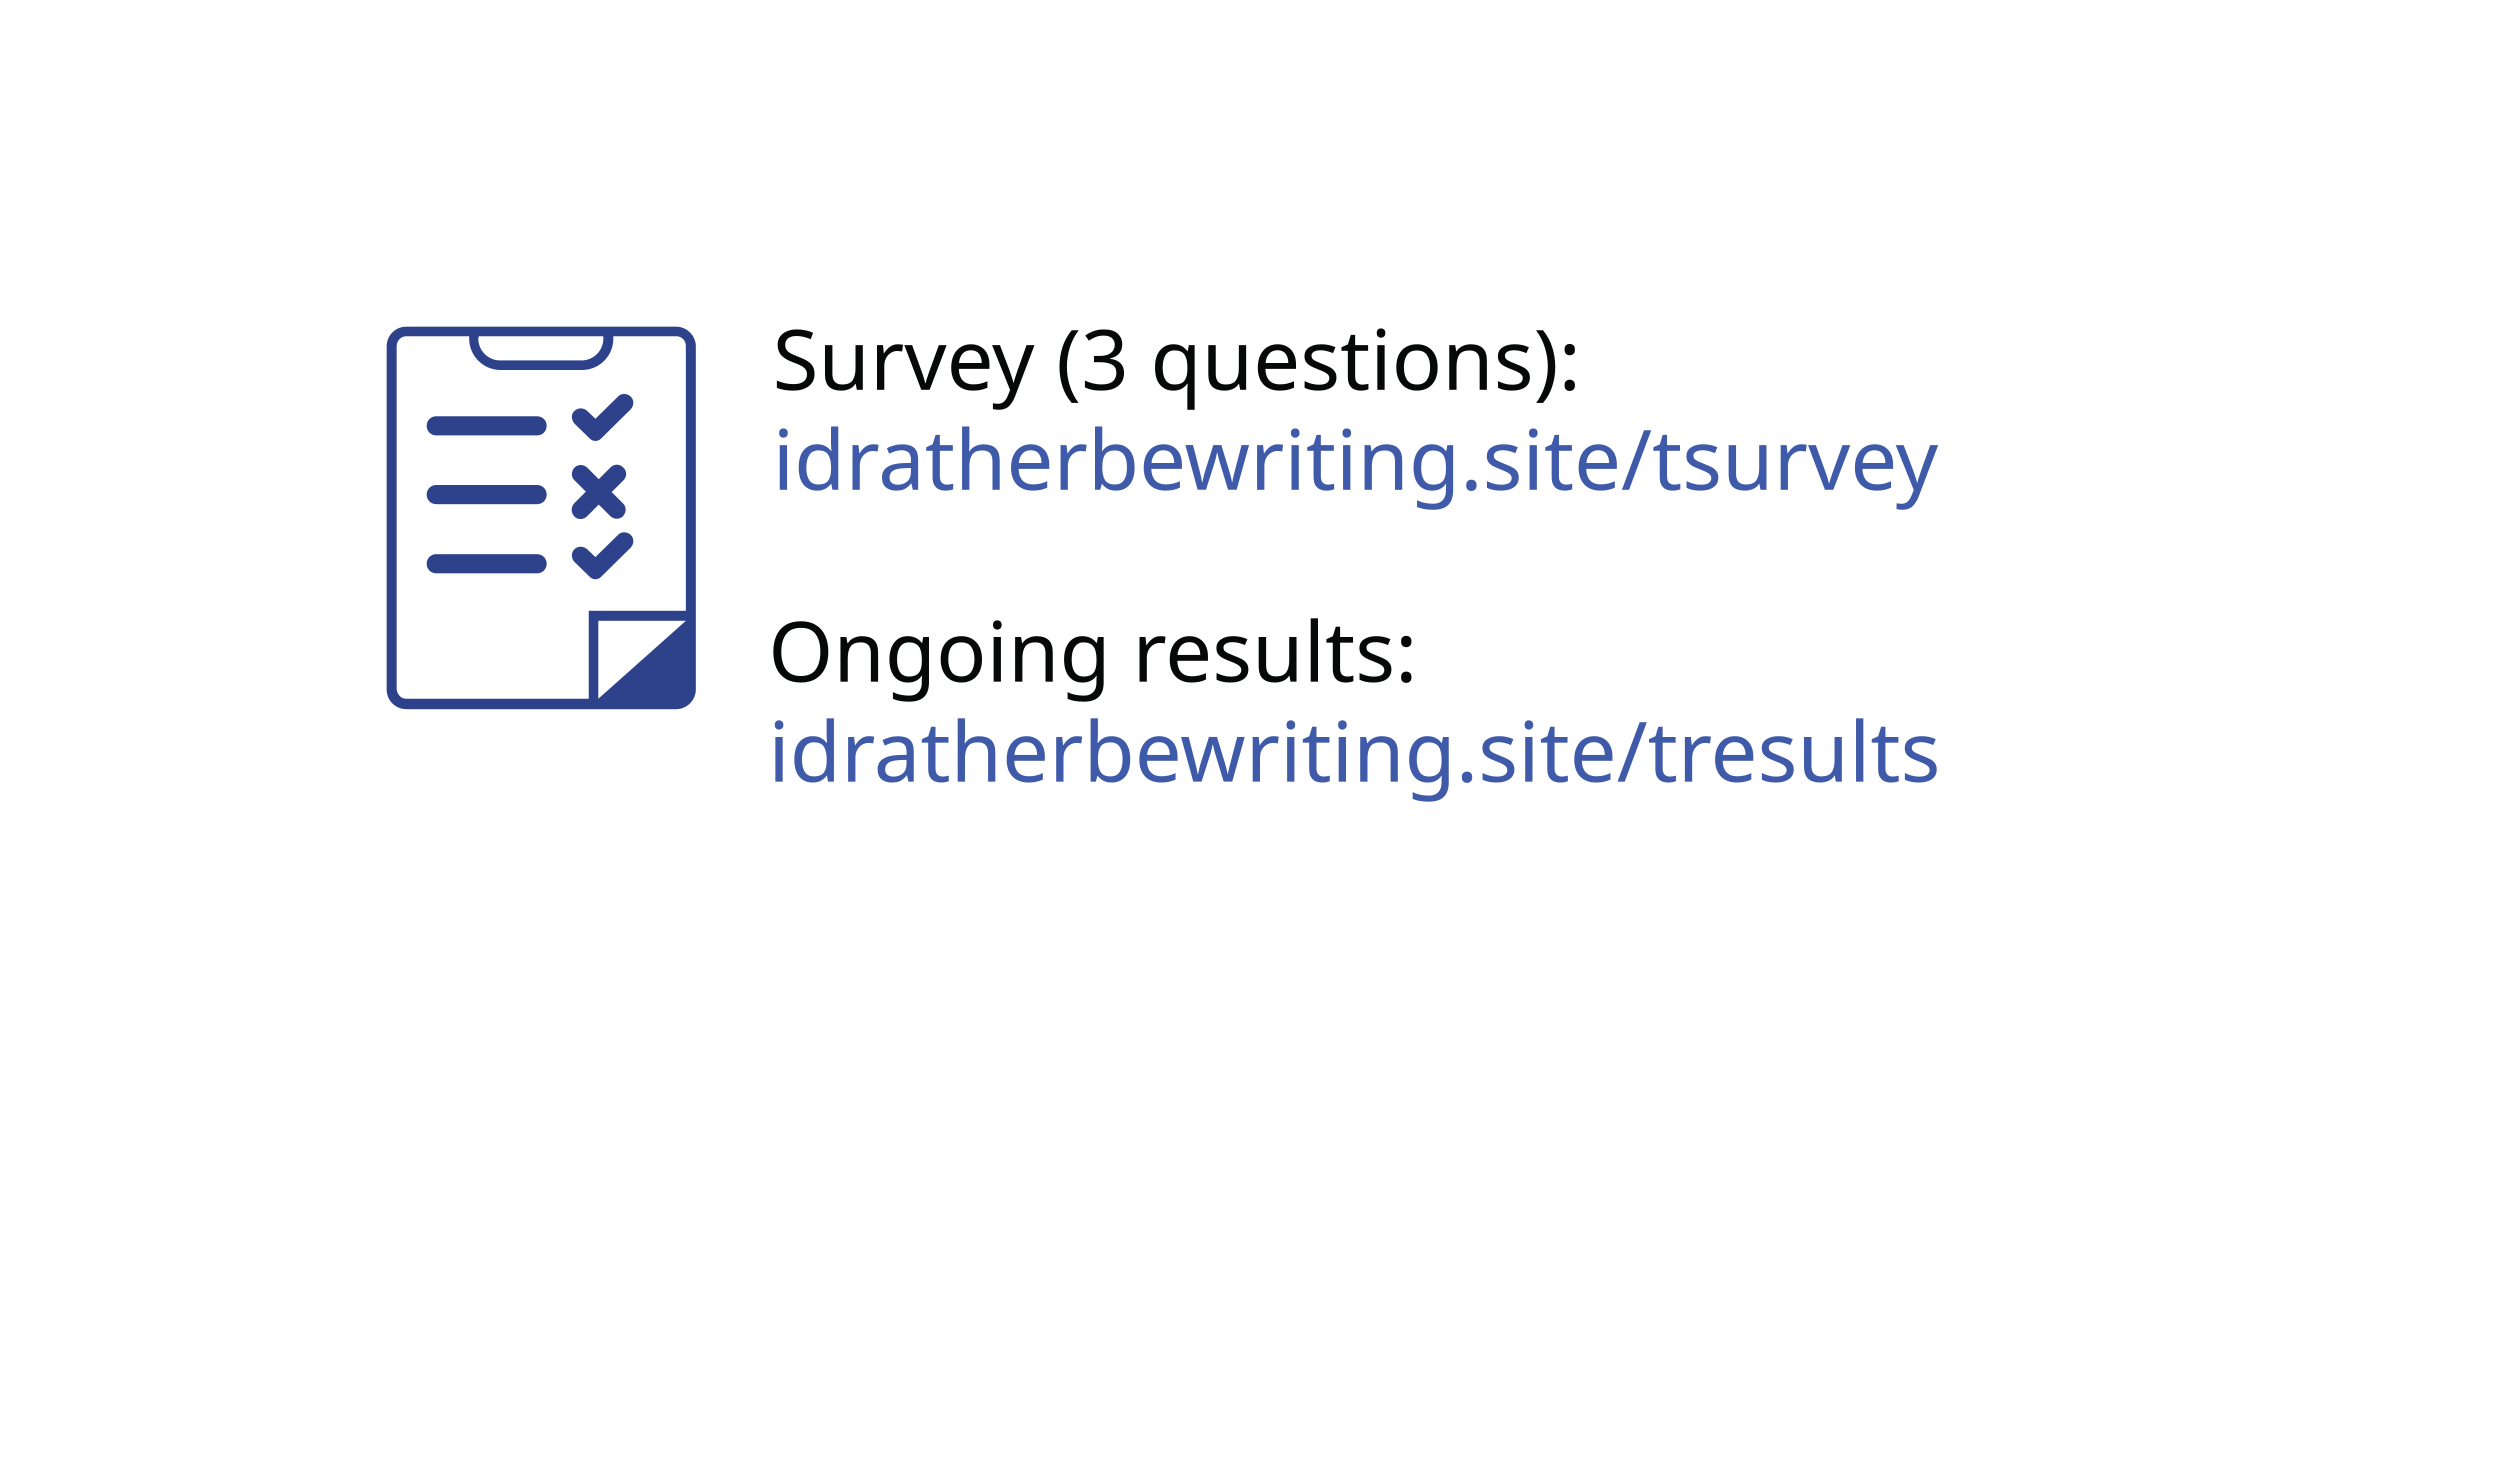
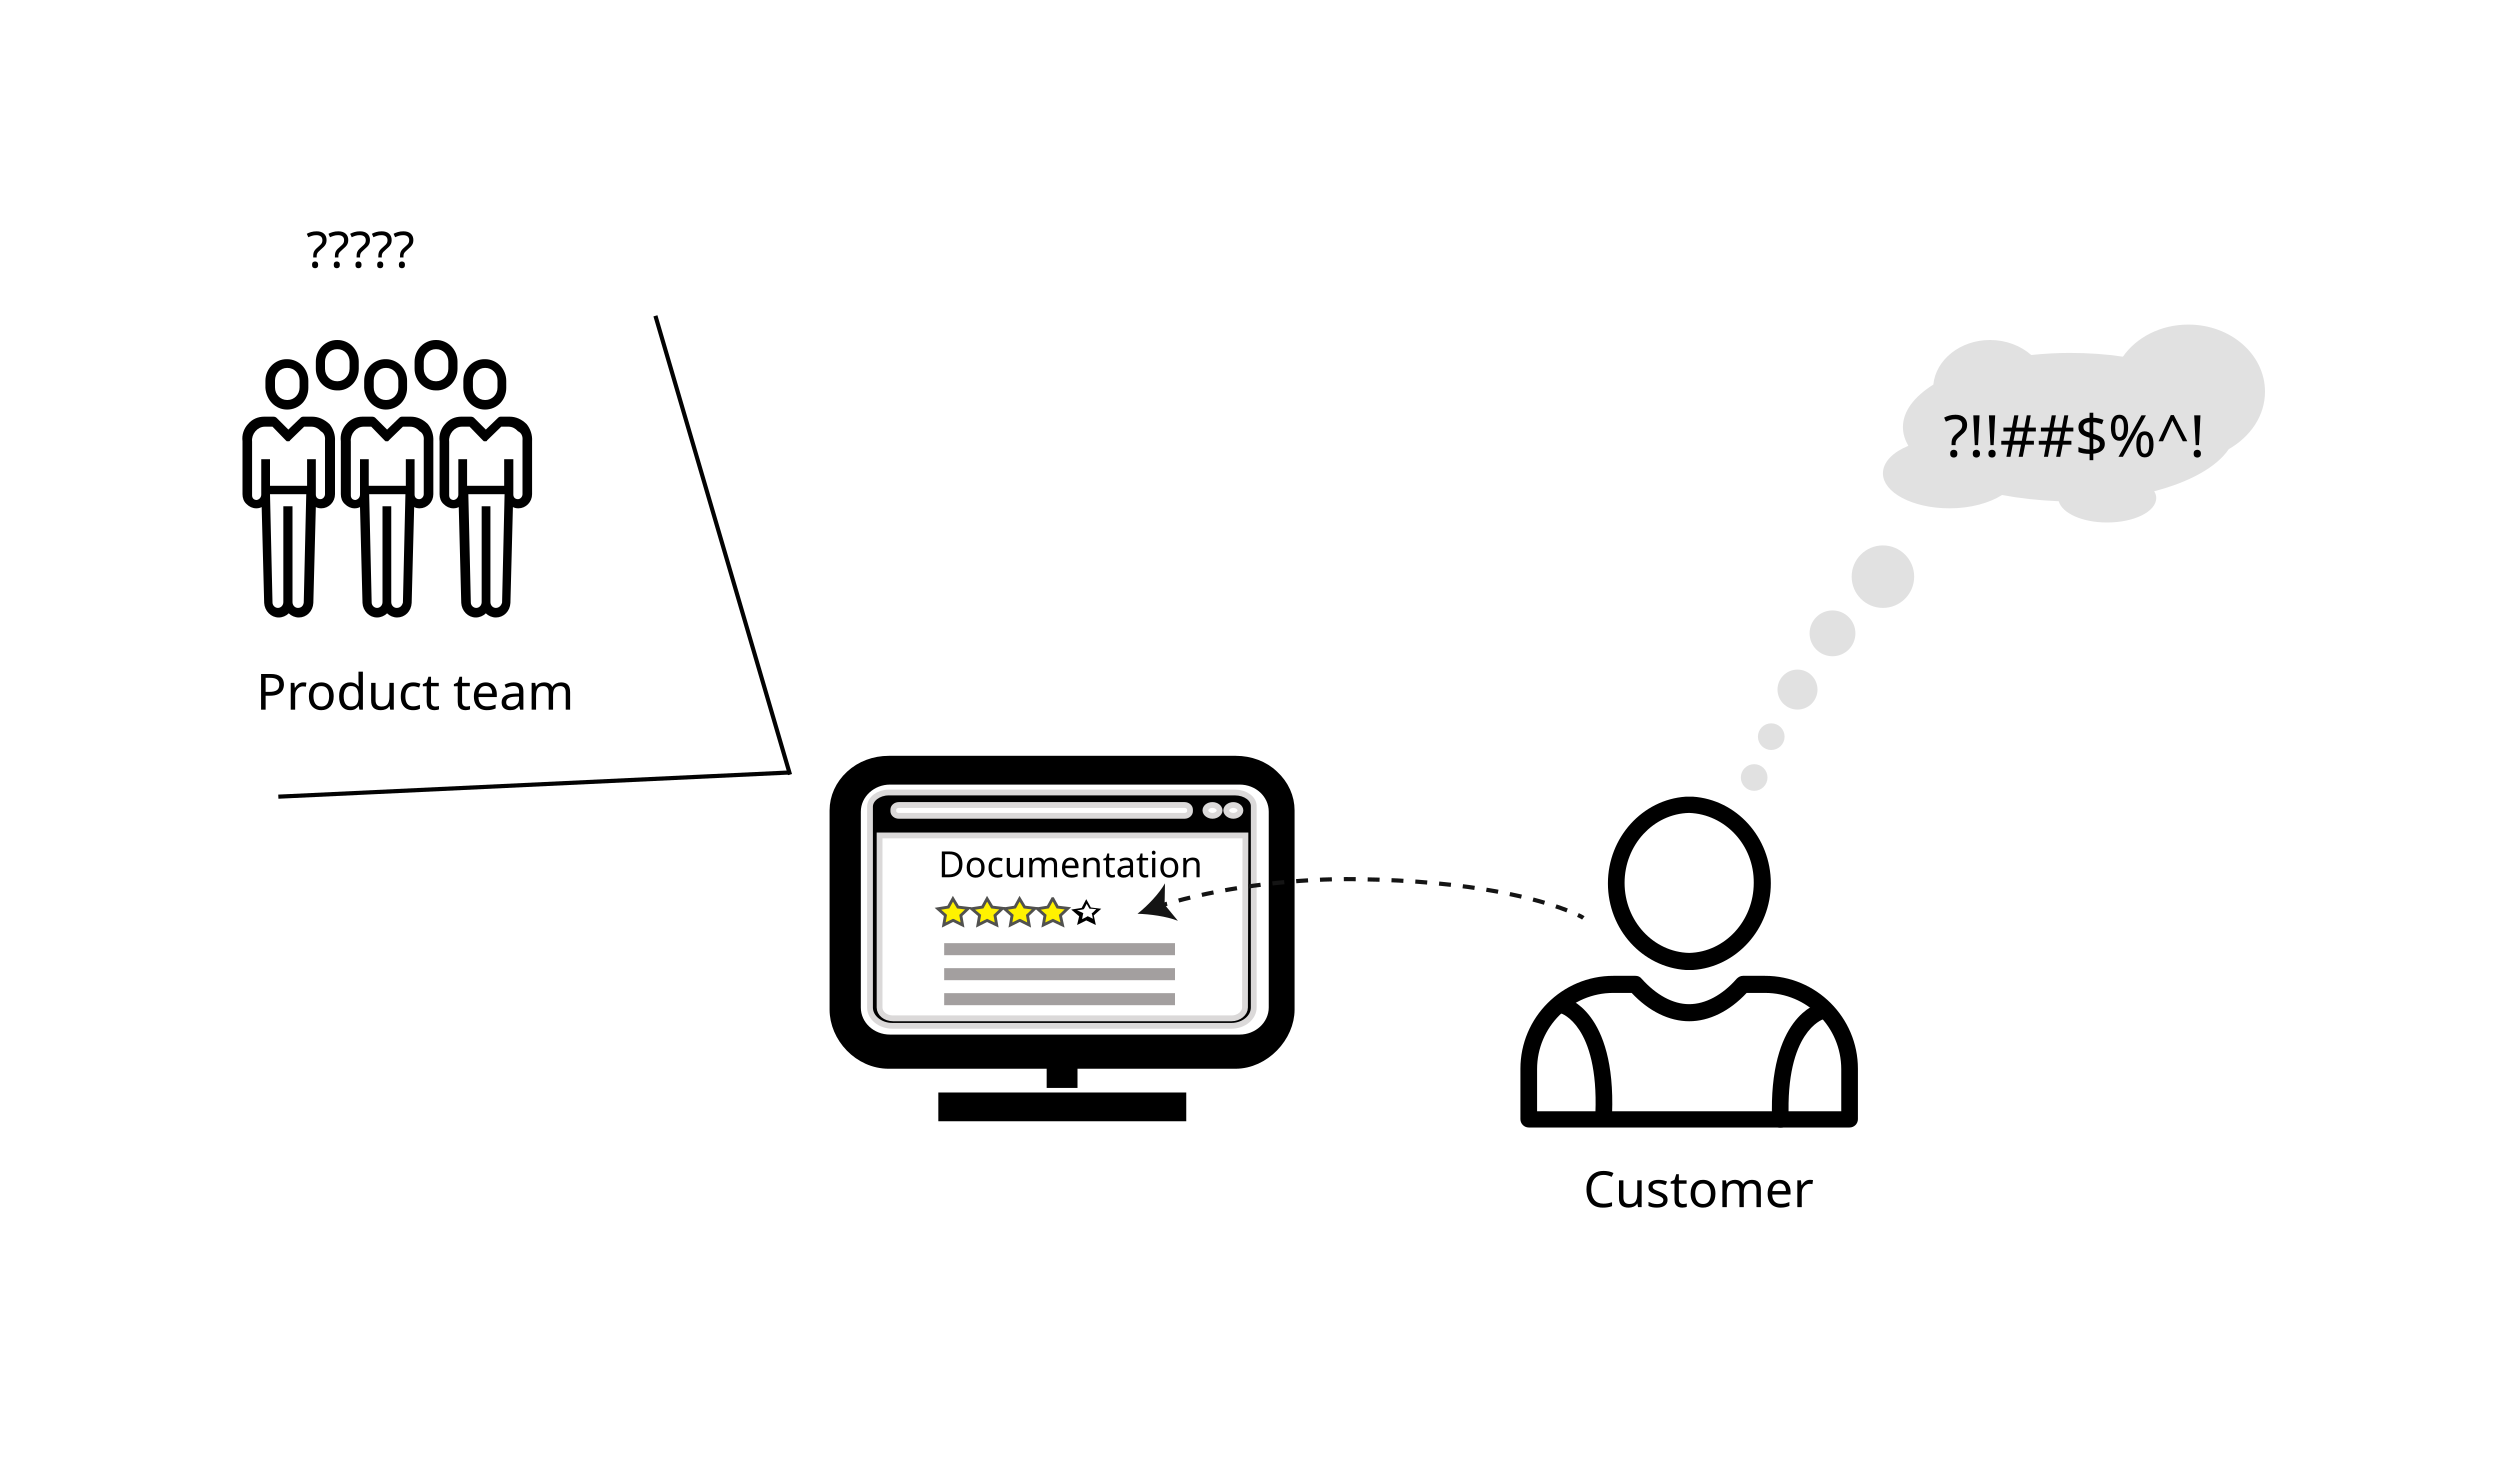
<svg xmlns="http://www.w3.org/2000/svg" version="1.1" id="Layer_1" x="0px" y="0px" viewBox="0 0 600 350" enable-background="new 0 0 600 350" xml:space="preserve">
-   <text transform="matrix(1 0 0 1 185.4365 93.5478)">
-     <tspan x="0" y="0" fill="#070808" font-family="'ArialMT'" font-size="20px">Survey (3 questions): </tspan>
-     <tspan x="0" y="24" fill="#3F5AA9" font-family="'Arial-BoldMT'" font-size="20px">idratherbewriting.site/tsurvey</tspan>
-   </text>
-   <text transform="matrix(1 0 0 1 184.3857 163.6045)">
-     <tspan x="0" y="0" fill="#070808" font-family="'ArialMT'" font-size="20px">Ongoing results: </tspan>
-     <tspan x="0" y="24" fill="#3F5AA9" font-family="'Arial-BoldMT'" font-size="20px">idratherbewriting.site/tresults</tspan>
-   </text>
-   <path fill="#2D428B" d="M143.6,149h21l-21,18.7V149z M114.9,80.7h29.9v0.6h0c0,2.8-2.3,5.2-5.2,5.2h-19.6c-2.8,0-5.2-2.3-5.2-5.2  L114.9,80.7z M97.5,80.7h15.1v0.6c0,4.1,3.4,7.5,7.5,7.5h19.6c2,0,3.9-0.8,5.3-2.2c1.4-1.4,2.2-3.3,2.2-5.3v-0.6h15.1  c1.3,0,2.3,1,2.3,2.3v63.6l-23.3,0v21.1H97.5c-0.6,0-1.2-0.2-1.6-0.7s-0.7-1-0.7-1.6V83.1C95.2,81.8,96.2,80.7,97.5,80.7L97.5,80.7z   M97.5,78.4c-2.6,0-4.7,2.1-4.7,4.7v82.4c0,2.6,2.1,4.7,4.7,4.7h64.8c1.2,0,2.4-0.5,3.3-1.4c0.9-0.9,1.4-2.1,1.4-3.3V83.1  c0-1.2-0.5-2.4-1.4-3.3c-0.9-0.9-2.1-1.4-3.3-1.4L97.5,78.4z" />
-   <path fill="#2D428B" d="M128.9,104.5c1.3,0,2.3-1,2.3-2.3c0-1.3-1-2.3-2.3-2.3h-24.2c-1.3,0-2.3,1-2.3,2.3c0,1.3,1,2.3,2.3,2.3  H128.9z" />
-   <path fill="#2D428B" d="M137.9,101.7l3.7,3.6h0c0.7,0.7,1.9,0.7,2.6,0l7.2-7.1v0c0.8-0.9,0.8-2.2,0-3c-0.8-0.8-2.2-0.9-3-0.1  l-5.5,5.4l-2-1.9h0c-0.9-0.8-2.3-0.8-3.1,0.1C137,99.4,137.1,100.8,137.9,101.7L137.9,101.7z" />
-   <path fill="#2D428B" d="M137.8,115.2l2.8,2.8l-2.8,2.8c-0.8,0.9-0.8,2.2,0,3.1c0.8,0.9,2.2,0.9,3.1,0l2.8-2.8l2.8,2.8v0  c0.9,0.8,2.2,0.8,3,0c0.8-0.8,0.9-2.2,0.1-3l-2.8-2.8l2.8-2.8c0.9-0.9,0.9-2.2,0-3.1c-0.9-0.9-2.2-0.9-3.1,0l-2.8,2.8l-2.8-2.8v0  c-0.9-0.8-2.2-0.8-3,0C137.1,113,137,114.4,137.8,115.2L137.8,115.2z" />
-   <path fill="#2D428B" d="M128.9,121c1.3,0,2.3-1,2.3-2.3c0-1.3-1-2.3-2.3-2.3h-24.2c-1.3,0-2.3,1-2.3,2.3c0,1.3,1,2.3,2.3,2.3H128.9z  " />
-   <path fill="#2D428B" d="M128.9,137.6c1.3,0,2.3-1,2.3-2.3c0-1.3-1-2.3-2.3-2.3h-24.2c-1.3,0-2.3,1-2.3,2.3c0,1.3,1,2.3,2.3,2.3  H128.9z" />
-   <path fill="#2D428B" d="M137.9,134.9l3.7,3.6h0c0.7,0.7,1.9,0.7,2.6,0l7.2-7.1v0c0.8-0.9,0.8-2.2,0-3c-0.8-0.8-2.2-0.9-3-0.1  l-5.5,5.4l-2-1.9h0c-0.9-0.8-2.3-0.8-3.1,0.1C137,132.7,137.1,134.1,137.9,134.9L137.9,134.9z" />
+   <path d="M66,91.3c0-1.7,1.3-3,2.9-3H69c1.6,0,2.9,1.3,2.9,3v1.7c0,1.7-1.3,3-2.9,3h-0.1c-1.6,0-2.9-1.3-2.9-3V91.3z M68.9,98.3  L68.9,98.3c2.9,0,5.1-2.3,5.1-5.2v-1.7c0-2.9-2.3-5.2-5.1-5.2h-0.1c-2.8,0-5.1,2.3-5.1,5.2v1.7C63.9,96,66.1,98.3,68.9,98.3z" />
+   <path d="M78,105.7v0.1v12.8c0,0.6-0.5,1.2-1.1,1.2c-0.3,0-0.6-0.1-0.8-0.3c-0.2-0.2-0.3-0.5-0.3-0.8v-2.7l0-0.5h0v-5.3h-2.1v5.8  l0,0.6h-8.9l0-1.1h0v-5.3h-2.1v8.5c0,0.7-0.5,1.2-1.1,1.3c-0.3,0-0.6-0.1-0.8-0.3c-0.2-0.2-0.3-0.5-0.3-0.8v-12.8v-0.1  c-0.1-0.9,0.2-1.8,0.8-2.5c0.6-0.7,1.4-1.1,2.3-1.1h1.8l3.2,3.3l0,0c0,0,0.1,0.1,0.1,0.1h0c0,0,0.1,0,0.1,0.1c0,0,0,0,0,0  c0,0,0.1,0,0.1,0h0c0,0,0.1,0,0.1,0h0c0,0,0.1,0,0.1,0h0h0.1h0c0,0,0.1,0,0.1,0c0,0,0.1,0,0.1,0h0h0c0.1,0,0.2-0.1,0.2-0.2  c0,0,0,0,0,0c0,0,0,0,0,0l3.4-3.3h1.7c0.9,0,1.7,0.4,2.3,1.1C77.8,103.9,78.1,104.8,78,105.7L78,105.7z M71.5,145.9  c-0.7,0-1.3-0.6-1.3-1.4v-23H68v23c0,0.8-0.6,1.4-1.3,1.4c-0.7,0-1.3-0.6-1.3-1.3l-0.6-26h8.7l-0.6,26  C72.8,145.4,72.3,145.9,71.5,145.9L71.5,145.9z M74.9,100h-2.1c-0.3,0-0.5,0.1-0.7,0.3l-2.9,2.8l-2.8-2.8c-0.2-0.2-0.5-0.3-0.8-0.3  h-2.2c-1.5,0-2.9,0.6-3.9,1.8c-1,1.1-1.5,2.6-1.3,4.1v12.7c0,0.9,0.3,1.8,1,2.4c0.6,0.6,1.4,1,2.3,1h0c0.5,0,0.9-0.1,1.3-0.3l0.6,23  c0.1,1.9,1.6,3.5,3.5,3.5c0.9,0,1.8-0.4,2.4-1c0.6,0.6,1.5,1,2.4,1c1.9,0,3.4-1.5,3.5-3.5l0.6-23c0.4,0.2,0.8,0.3,1.3,0.3  c1.8,0,3.3-1.5,3.3-3.4v-12.7c0.1-1.5-0.4-3-1.3-4.1C77.8,100.6,76.4,100,74.9,100L74.9,100z" />
+   <path d="M113.5,91.3c0-1.7,1.3-3,2.9-3h0.1c1.6,0,2.9,1.3,2.9,3v1.7c0,1.7-1.3,3-2.9,3h-0.1c-1.6,0-2.9-1.3-2.9-3V91.3z M116.4,98.3  L116.4,98.3c2.9,0,5.1-2.3,5.1-5.2v-1.7c0-2.9-2.3-5.2-5.1-5.2h-0.1c-2.8,0-5.1,2.3-5.1,5.2v1.7C111.3,96,113.6,98.3,116.4,98.3z" />
+   <path d="M125.4,105.7v0.1v12.8c0,0.6-0.5,1.2-1.1,1.2c-0.3,0-0.6-0.1-0.8-0.3c-0.2-0.2-0.3-0.5-0.3-0.8v-2.7l0-0.5h0v-5.3H121v5.8  l0,0.6h-8.9l0-1.1h0v-5.3h-2.1v8.5c0,0.7-0.5,1.2-1.1,1.3c-0.3,0-0.6-0.1-0.8-0.3c-0.2-0.2-0.3-0.5-0.3-0.8v-12.8v-0.1  c-0.1-0.9,0.2-1.8,0.8-2.5c0.6-0.7,1.4-1.1,2.3-1.1h1.8l3.2,3.3l0,0c0,0,0.1,0.1,0.1,0.1c0,0,0.1,0,0.1,0.1c0,0,0,0,0,0  c0,0,0.1,0,0.1,0h0c0,0,0.1,0,0.1,0h0c0,0,0.1,0,0.1,0h0h0.1h0c0,0,0.1,0,0.1,0c0,0,0.1,0,0.1,0h0h0c0.1,0,0.2-0.1,0.2-0.2l0,0  c0,0,0,0,0,0l3.4-3.3h1.7c0.9,0,1.7,0.4,2.3,1.1C125.2,103.9,125.5,104.8,125.4,105.7L125.4,105.7z M119,145.9  c-0.7,0-1.3-0.6-1.3-1.4v-23h-2.1v23c0,0.8-0.6,1.4-1.3,1.4c-0.7,0-1.3-0.6-1.3-1.3l-0.6-26h8.7l-0.6,26  C120.3,145.4,119.7,145.9,119,145.9L119,145.9z M122.3,100h-2.1c-0.3,0-0.5,0.1-0.7,0.3l-2.9,2.8l-2.8-2.8c-0.2-0.2-0.5-0.3-0.8-0.3  h-2.3c-1.5,0-2.9,0.6-3.9,1.8c-1,1.1-1.5,2.6-1.3,4.1v12.7c0,0.9,0.3,1.8,1,2.4c0.6,0.6,1.4,1,2.3,1h0c0.5,0,0.9-0.1,1.3-0.3l0.6,23  c0.1,1.9,1.6,3.5,3.5,3.5c0.9,0,1.8-0.4,2.4-1c0.6,0.6,1.5,1,2.4,1c1.9,0,3.4-1.5,3.5-3.5l0.6-23c0.4,0.2,0.8,0.3,1.3,0.3  c1.8,0,3.3-1.5,3.3-3.4v-12.7c0.1-1.5-0.4-3-1.3-4.1C125.2,100.6,123.8,100,122.3,100L122.3,100z" />
+   <path d="M89.7,91.3c0-1.7,1.3-3,2.9-3h0.1c1.6,0,2.9,1.3,2.9,3v1.7c0,1.7-1.3,3-2.9,3h-0.1c-1.6,0-2.9-1.3-2.9-3V91.3z M92.6,98.3  L92.6,98.3c2.9,0,5.1-2.3,5.1-5.2v-1.7c0-2.9-2.3-5.2-5.1-5.2h-0.1c-2.8,0-5.1,2.3-5.1,5.2v1.7C87.6,96,89.9,98.3,92.6,98.3z" />
+   <path d="M101.7,105.7v0.1v12.8c0,0.6-0.5,1.2-1.1,1.2c-0.3,0-0.6-0.1-0.8-0.3c-0.2-0.2-0.3-0.5-0.3-0.8v-2.7l0-0.5h0v-5.3h-2.1v5.8  l0,0.6h-8.9l0-1.1h0v-5.3h-2.1v8.5c0,0.7-0.5,1.2-1.1,1.3c-0.3,0-0.6-0.1-0.8-0.3c-0.2-0.2-0.3-0.5-0.3-0.8v-12.8v-0.1  c-0.1-0.9,0.2-1.8,0.8-2.5c0.6-0.7,1.4-1.1,2.3-1.1h1.8l3.2,3.3l0,0c0,0,0.1,0.1,0.1,0.1h0c0,0,0.1,0,0.1,0.1c0,0,0,0,0,0  c0,0,0.1,0,0.1,0h0c0,0,0.1,0,0.1,0h0c0,0,0.1,0,0.1,0h0h0.1h0c0,0,0.1,0,0.1,0c0,0,0.1,0,0.1,0h0h0c0.1,0,0.2-0.1,0.2-0.2  c0,0,0,0,0,0c0,0,0,0,0,0l3.4-3.3h1.7c0.9,0,1.7,0.4,2.3,1.1C101.5,103.9,101.8,104.8,101.7,105.7L101.7,105.7z M95.2,145.9  c-0.7,0-1.3-0.6-1.3-1.4v-23h-2.1v23c0,0.8-0.6,1.4-1.3,1.4c-0.7,0-1.3-0.6-1.3-1.3l-0.6-26h8.7l-0.6,26  C96.5,145.4,96,145.9,95.2,145.9L95.2,145.9z M98.6,100h-2.1c-0.3,0-0.5,0.1-0.7,0.3l-2.9,2.8l-2.8-2.8c-0.2-0.2-0.5-0.3-0.8-0.3H87  c-1.5,0-2.9,0.6-3.9,1.8c-1,1.1-1.5,2.6-1.3,4.1v12.7c0,0.9,0.3,1.8,1,2.4c0.6,0.6,1.4,1,2.3,1h0c0.5,0,0.9-0.1,1.3-0.3l0.6,23  c0.1,1.9,1.6,3.5,3.5,3.5c0.9,0,1.8-0.4,2.4-1c0.6,0.6,1.5,1,2.4,1c1.9,0,3.4-1.5,3.5-3.5l0.6-23c0.4,0.2,0.8,0.3,1.3,0.3  c1.8,0,3.3-1.5,3.3-3.4v-12.7c0.1-1.5-0.4-3-1.3-4.1C101.5,100.6,100.1,100,98.6,100L98.6,100z" />
+   <path d="M83.9,88.5c0,1.7-1.3,3-2.9,3h-0.1c-1.6,0-2.9-1.3-2.9-3v-1.7c0-1.7,1.3-3,2.9-3H81c1.6,0,2.9,1.3,2.9,3V88.5z M86.1,88.5  v-1.7c0-2.9-2.3-5.2-5.1-5.2h-0.1c-2.8,0-5.1,2.3-5.1,5.2v1.7c0,2.9,2.3,5.2,5.1,5.2H81C83.8,93.8,86.1,91.4,86.1,88.5z" />
+   <path d="M107.6,88.5c0,1.7-1.3,3-2.9,3h-0.1c-1.6,0-2.9-1.3-2.9-3v-1.7c0-1.7,1.3-3,2.9-3h0.1c1.6,0,2.9,1.3,2.9,3V88.5z   M109.8,88.5v-1.7c0-2.9-2.3-5.2-5.1-5.2h-0.1c-2.8,0-5.1,2.3-5.1,5.2v1.7c0,2.9,2.3,5.2,5.1,5.2h0.1  C107.5,93.8,109.8,91.4,109.8,88.5z" />
+   <path d="M368.9,266.7h73v-10.1c0-10.1-8.2-18.3-18.3-18.3h-4.4c-4.1,4.4-9,6.8-13.8,6.8s-9.7-2.4-13.8-6.8h-4.4  c-10.1,0-18.3,8.2-18.3,18.3L368.9,266.7z M443.9,270.6h-77c-1.1,0-2-0.9-2-2v-12.1c0-12.3,10-22.3,22.3-22.3h5.3  c0.6,0,1.1,0.2,1.5,0.7c3.5,3.9,7.5,6.1,11.4,6.1c3.9,0,8-2.2,11.4-6.1c0.4-0.4,0.9-0.7,1.5-0.7h5.3c12.3,0,22.3,10,22.3,22.3v12.1  C445.9,269.7,445,270.6,443.9,270.6L443.9,270.6z" />
+   <path d="M405.4,195.1c-8.6,0.2-15.5,7.7-15.5,16.8c0,9.1,6.9,16.6,15.5,16.8c8.6-0.2,15.5-7.7,15.5-16.8  C421,202.8,414,195.4,405.4,195.1z M405.9,232.8H405c-0.1,0-0.3,0-0.4,0c-10.4-0.7-18.7-9.7-18.7-20.8c0-11,8.3-20.1,18.7-20.8  c0.1,0,0.3,0,0.4,0h0.9c0.1,0,0.3,0,0.4,0c10.4,0.7,18.7,9.7,18.7,20.8c0,11-8.3,20.1-18.7,20.8C406.1,232.8,406,232.8,405.9,232.8z  " />
+   <path d="M384.9,269.2L384.9,269.2c-1.2,0-2-1-2-2.1c0.8-21-8.2-23.9-8.3-23.9c-1-0.3-1.7-1.4-1.4-2.4c0.3-1.1,1.3-1.7,2.4-1.4  c0.5,0.1,12.2,3.3,11.3,27.9C386.8,268.4,385.9,269.2,384.9,269.2L384.9,269.2z" />
+   <path d="M427.3,270.6c-1.1,0-1.9-0.8-2-1.9c-0.9-24.6,10.8-27.8,11.3-27.9c1.1-0.3,2.1,0.4,2.4,1.4c0.3,1.1-0.4,2.1-1.4,2.4  c-0.2,0.1-9.1,3-8.3,23.9C429.4,269.7,428.5,270.6,427.3,270.6L427.3,270.6L427.3,270.6z" />
+   <path d="M304.5,241.8c0,3.6-3.2,6.5-7,6.5h-83.9c-3.9,0-7-2.9-7-6.5v-47c0-3.6,3.2-6.5,7-6.5h83.9c3.9,0,7,2.9,7,6.5V241.8z   M296.6,181.4h-83.3c-3.7,0-7.3,1.3-10,3.8c-2.7,2.5-4.2,5.8-4.2,9.3v47.8c0,7.3,6.3,14.2,14.2,14.2h37.9v4.6h7.4v-4.6h37.9  c7.7,0,14.2-7,14.2-14.2v-47.8c0-3.5-1.5-6.8-4.2-9.3C303.9,182.7,300.3,181.4,296.6,181.4L296.6,181.4z" />
+   <rect x="225.2" y="262.2" width="59.5" height="6.9" />
+   <polygon fill="#FFF200" stroke="#51514F" stroke-width="0.697" stroke-miterlimit="10" points="226.5,222 228.7,220.9 228.8,220.9   231,222 230.6,219.7 232.4,218 229.9,217.7 228.7,215.7 228.7,215.7 227.6,217.7 225.1,218.1 226.9,219.7 " />
+   <polygon fill="#FFF200" stroke="#51514F" stroke-width="0.697" stroke-miterlimit="10" points="234.7,222 236.9,220.9 236.9,220.9   239.2,222 238.8,219.7 240.6,218 238.1,217.7 236.9,215.7 236.9,215.7 235.8,217.7 233.2,218.1 235.1,219.7 " />
+   <polygon fill="#FFF200" stroke="#51514F" stroke-width="0.697" stroke-miterlimit="10" points="242.5,222 244.7,220.9 244.8,220.9   247,222 246.6,219.7 248.4,218 245.9,217.7 244.7,215.7 244.7,215.7 243.6,217.7 241.1,218.1 242.9,219.7 " />
+   <polygon fill="#FFF200" stroke="#51514F" stroke-width="0.697" stroke-miterlimit="10" points="250.4,222 252.7,220.9 252.7,220.9   255,222 254.5,219.7 256.3,218 253.8,217.7 252.7,215.7 252.6,215.7 251.5,217.7 249,218.1 250.8,219.7 " />
+   <path d="M258.5,218.5l1.2-0.2l0.4-0.1l0.2-0.3l0.5-1l0.5,0.9l0.2,0.3l0.4,0l1.2,0.1l-0.8,0.8l-0.3,0.2l0.1,0.3l0.2,1l-1-0.5  l-0.3-0.1l-0.3,0.2l-1,0.5l0.2-1.1l0.1-0.3l-0.3-0.2L258.5,218.5z M258.5,222l2.2-1.1l0,0l2.3,1.1l-0.5-2.3l1.8-1.6l-2.5-0.3l-1.1-2  l0,0l-1.1,2.1l-2.5,0.4l1.9,1.6L258.5,222z" />
+   <path stroke="#DBD9D9" stroke-width="1.393" stroke-miterlimit="10" d="M298.8,241.8c0,1.4-1.5,2.6-3.2,2.6h-81.3  c-1.8,0-3.2-1.2-3.2-2.6v-41.3h87.8L298.8,241.8L298.8,241.8z M214.4,194.3c0-0.6,0.6-1.1,1.3-1.1h68.6c0.7,0,1.3,0.5,1.3,1.1v0.4  c0,0.6-0.6,1.1-1.3,1.1l-68.6,0c-0.7,0-1.3-0.5-1.3-1.1L214.4,194.3z M291,193.2c0.9,0,1.7,0.6,1.7,1.3c0,0.7-0.8,1.3-1.7,1.3  c-0.9,0-1.7-0.6-1.7-1.3C289.3,193.8,290,193.2,291,193.2z M296,193.2c0.9,0,1.7,0.6,1.7,1.3c0,0.7-0.8,1.3-1.7,1.3  s-1.7-0.6-1.7-1.3C294.3,193.8,295.1,193.2,296,193.2z M296.4,190.2h-83.1c-2.5,0-4.5,1.6-4.5,3.4v48.2c0,2.4,2.4,4.4,5.4,4.4h81.3  c3,0,5.4-2,5.4-4.4l0-43h0v-5.2C301,191.7,298.9,190.2,296.4,190.2L296.4,190.2z" />
+   <text transform="matrix(1 0 0 1 225.1919 210.5443)" font-family="'MyriadPro-Regular'" font-size="8.671px">Documentation</text>
+   <line fill="none" stroke="#A39F9F" stroke-width="2.89" stroke-miterlimit="10" x1="226.6" y1="227.8" x2="282" y2="227.8" />
+   <line fill="none" stroke="#A39F9F" stroke-width="2.89" stroke-miterlimit="10" x1="226.6" y1="233.8" x2="282" y2="233.8" />
+   <line fill="none" stroke="#A39F9F" stroke-width="2.89" stroke-miterlimit="10" x1="226.6" y1="239.8" x2="282" y2="239.8" />
+   <g>
+     <g>
+       <path fill="none" stroke="#141414" stroke-miterlimit="10" d="M380,220.3c0,0-0.4-0.3-1.3-0.7" />
+       <path fill="none" stroke="#141414" stroke-miterlimit="10" stroke-dasharray="2.862,2.862" d="M376.1,218.5    c-6.6-2.6-22.1-7.1-50.5-7.5c-13.6-0.2-30.2,1.6-44.1,5.5" />
+       <path fill="none" stroke="#141414" stroke-miterlimit="10" d="M280.1,216.9c-0.5,0.1-0.9,0.3-1.4,0.4" />
+       <g>
+         <path fill="#141414" d="M273,219.3c2.4-1.9,5.1-4.7,6.6-7.3l-0.1,5.1l3.2,3.9C279.9,219.9,276,219.4,273,219.3z" />
+       </g>
+     </g>
+   </g>
+   <circle fill="#E1E1E1" cx="431.4" cy="165.5" r="4.8" />
+   <circle fill="#E1E1E1" cx="439.8" cy="152" r="5.5" />
+   <circle fill="#E1E1E1" cx="425.1" cy="176.8" r="3.2" />
+   <circle fill="#E1E1E1" cx="451.9" cy="138.4" r="7.5" />
+   <circle fill="#E1E1E1" cx="421" cy="186.6" r="3.2" />
+   <path fill="#E1E1E1" d="M543.6,94c0-8.9-8.2-16.1-18.4-16.1c-6.7,0-12.5,3.1-15.7,7.7c-4-0.6-8.3-0.9-12.8-0.9  c-3.2,0-6.3,0.2-9.2,0.5c-2.5-2.2-6-3.6-9.9-3.6c-7.1,0-13,4.7-13.6,10.7c-4.6,2.9-7.3,6.4-7.3,10.2c0,1.6,0.5,3.1,1.3,4.5  c-3.7,1.5-6.1,3.9-6.1,6.6c0,4.6,7.1,8.4,16,8.4c5.1,0,9.6-1.3,12.6-3.2c4.2,0.8,8.8,1.3,13.6,1.5c0.8,2.9,5.7,5.1,11.6,5.1  c6.5,0,11.8-2.6,11.8-5.9c0-0.6-0.2-1.1-0.5-1.6c8.5-2.2,15-5.8,17.9-10.1C540.1,104.8,543.6,99.8,543.6,94z" />
+   <text transform="matrix(1 0 0 1 466.4196 109.6303)" font-family="'MyriadPro-Regular'" font-size="13.934px">?!!##$%^!</text>
+   <text transform="matrix(1 0 0 1 61.5015 170.3186)" font-family="'ArialMT'" font-size="12px">Product team</text>
+   <line fill="none" stroke="#020202" stroke-miterlimit="10" x1="189.6" y1="185.9" x2="157.3" y2="75.8" />
+   <line fill="none" stroke="#020202" stroke-miterlimit="10" x1="189.4" y1="185.4" x2="66.8" y2="191.2" />
+   <text transform="matrix(1 0 0 1 380.0161 289.7097)" font-family="'ArialMT'" font-size="12px">Customer</text>
+   <text transform="matrix(1 0 0 1 73.4847 64.2044)" font-family="'ArialMT'" font-size="12px">?????</text>
</svg>
